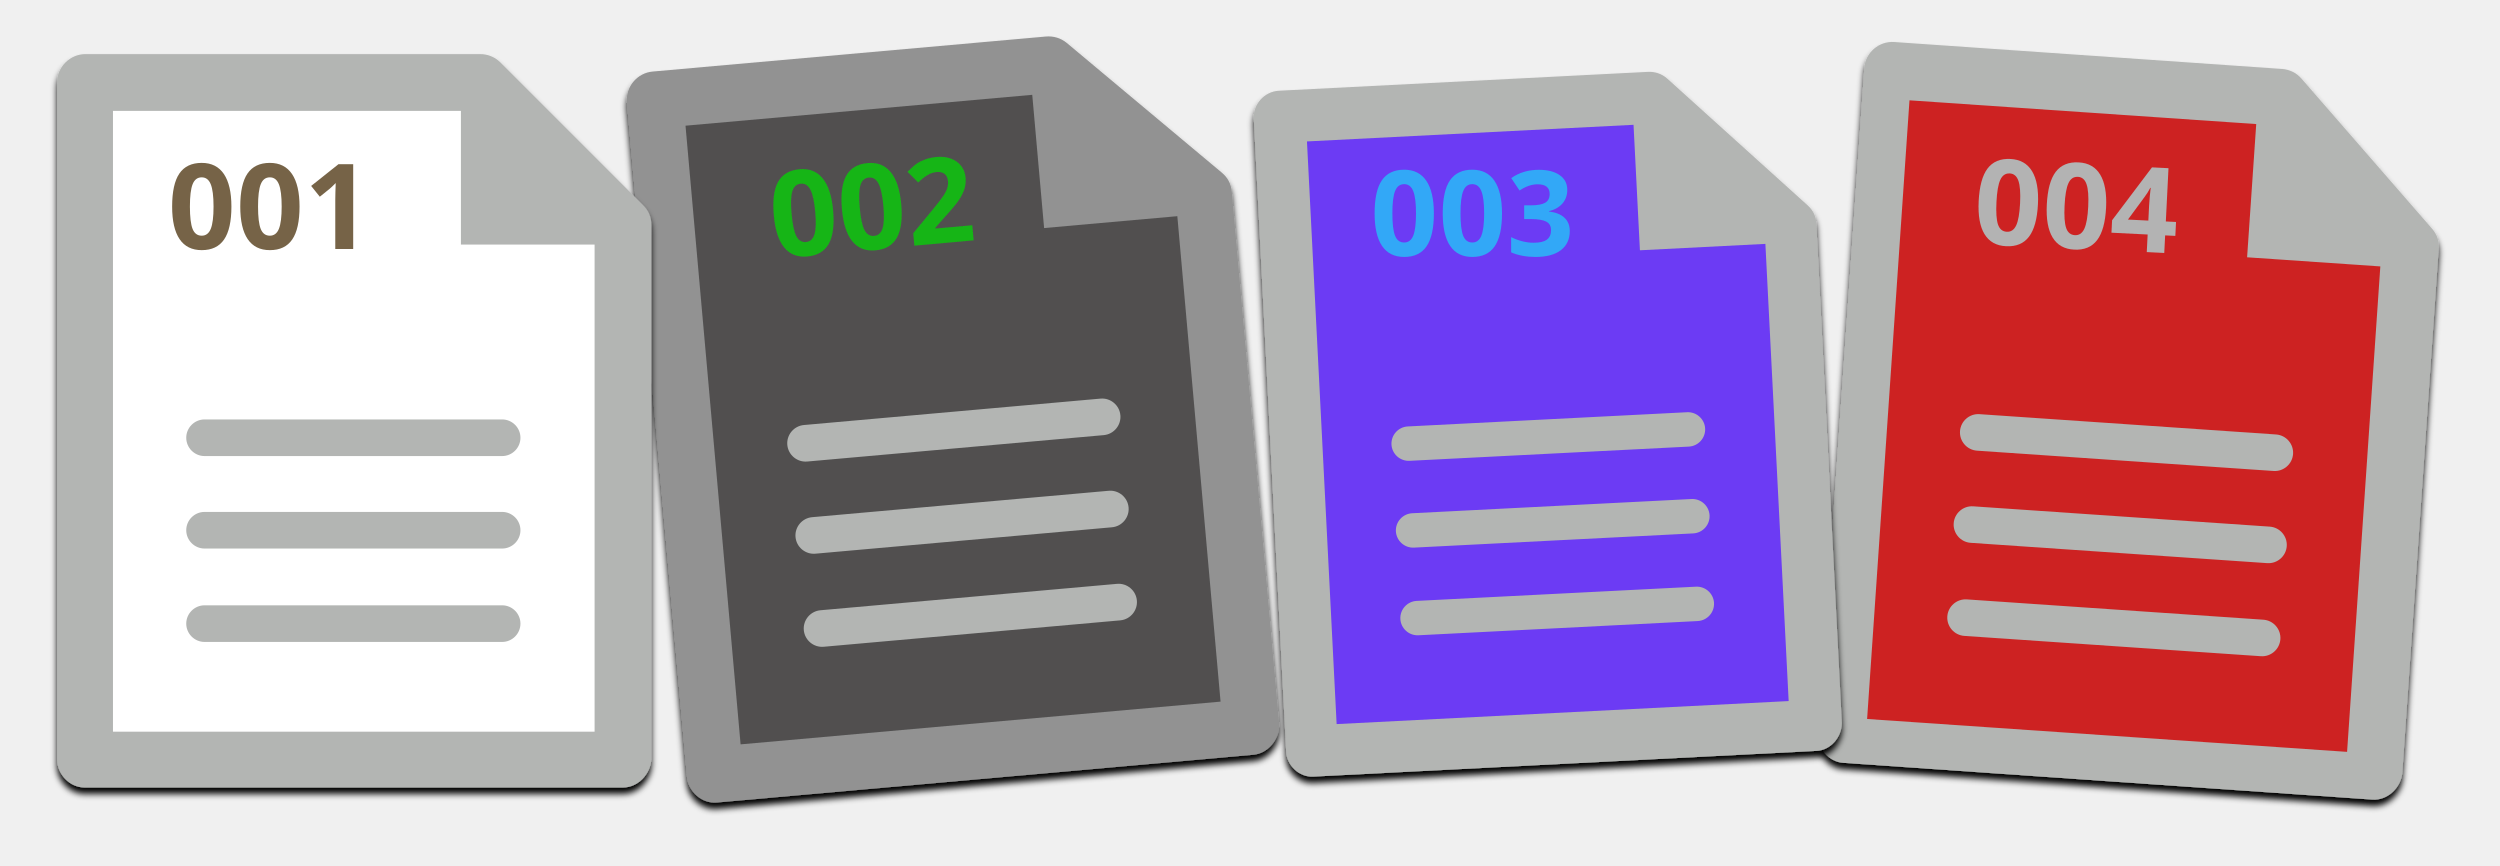
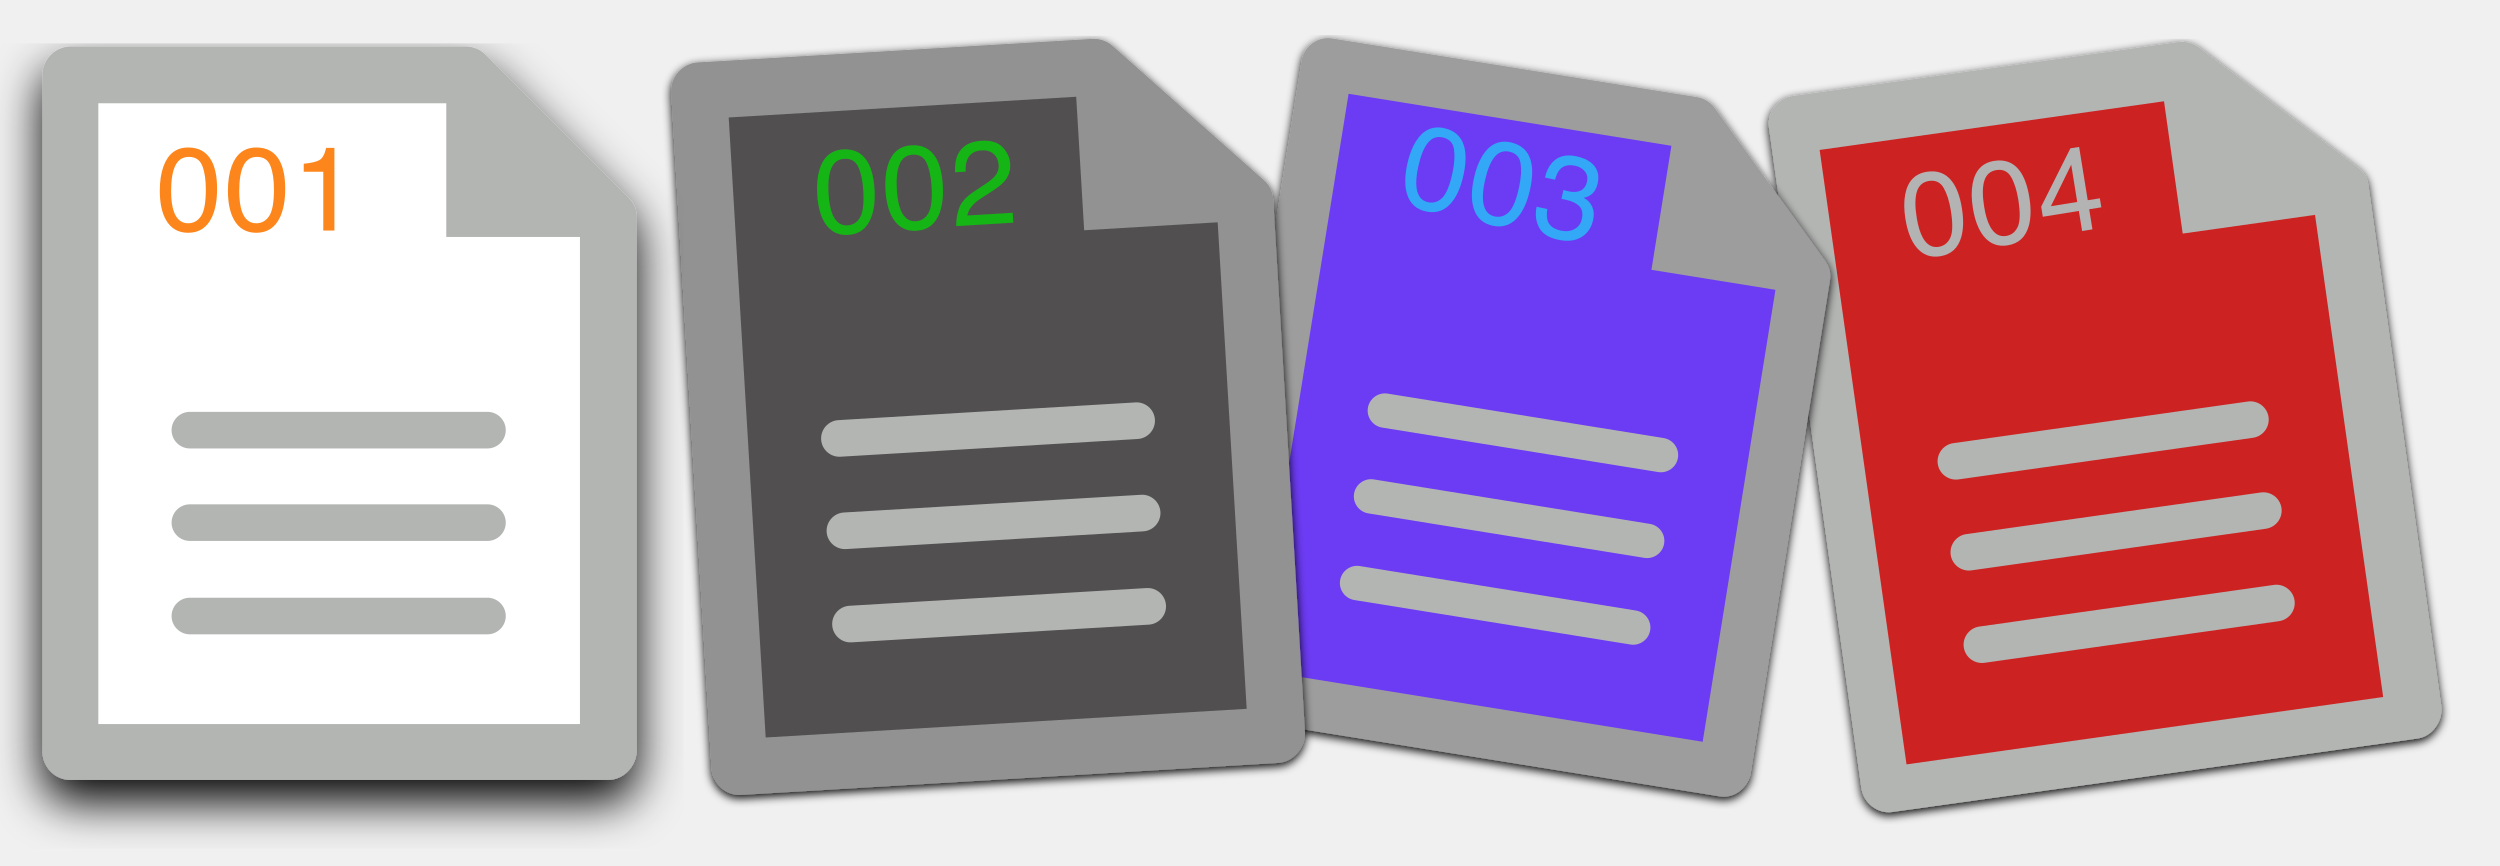
- <svg xmlns="http://www.w3.org/2000/svg" version="1.1" width="320" height="110.8" viewBox="0 0 800 277" xml:space="preserve">
+ <svg xmlns="http://www.w3.org/2000/svg" xmlns:ns1="http://vectornator.io" height="100%" stroke-miterlimit="10" style="fill-rule:nonzero;clip-rule:evenodd;stroke-linecap:round;stroke-linejoin:round;" version="1.1" viewBox="0 0 800 277" width="100%" xml:space="preserve">
  <defs>
- </defs>
-   <g transform="matrix(1 0 0 1 682.65 134.66)" id="rsd712-WT0Xy9FVnlkn9L">
-     <filter id="SVGID_653" y="-22%" height="144%" x="-21%" width="142%">
-       <feGaussianBlur in="SourceAlpha" stdDeviation="1" />
-       <feOffset dx="0" dy="2" result="oBlur" />
-       <feFlood flood-color="rgb(0,0,0)" flood-opacity="1" />
-       <feComposite in2="oBlur" operator="in" />
-       <feMerge>
-         <feMergeNode />
-         <feMergeNode in="SourceGraphic" />
-       </feMerge>
+     <filter color-interpolation-filters="sRGB" filterUnits="userSpaceOnUse" height="252.532" id="Filter" width="221.29" x="562.987" y="11.398">
+       <feDropShadow dx="-3.61999e-06" dy="1" flood-color="#000000" flood-opacity="1" in="SourceGraphic" result="Shadow" stdDeviation="1.5" />
    </filter>
-     <g style="filter: url(#SVGID_653);" vector-effect="non-scaling-stroke">
-       <g transform="matrix(2.88 0.2 0.2 -2.88 0 0)" id="oDhmvM5BuNpkpHfLNQS0A">
-         <path style="stroke: none; stroke-width: 1; stroke-dasharray: none; stroke-linecap: butt; stroke-dashoffset: 0; stroke-linejoin: miter; stroke-miterlimit: 4; fill: rgb(179,181,179); fill-rule: nonzero; opacity: 1;" vector-effect="non-scaling-stroke" transform=" translate(-40.05, -40.05)" d="M 69.4 0 L 10.6 0 C 9 0 7.6 1.4 7.6 3.1 L 7.6 77 C 7.6 78.7 9 80.1 10.7 80.1 L 53.8 80.1 C 54.6 80.1 55.4 79.8 56 79.2 L 71.6 63.6 C 72.2 63 72.5 62.3 72.5 61.4 L 72.5 3.1 C 72.4 1.4 71 0 69.4 0 z" stroke-linecap="round" />
-       </g>
-       <g transform="matrix(2.92 0.2 0.2 -2.92 -1.6 1.69)" id="esGcuj8q7SKyRUTB4YLq9">
-         <path style="stroke: none; stroke-width: 1; stroke-dasharray: none; stroke-linecap: butt; stroke-dashoffset: 0; stroke-linejoin: miter; stroke-miterlimit: 4; fill: rgb(205,35,35); fill-rule: nonzero; opacity: 1;" vector-effect="non-scaling-stroke" transform=" translate(-40, -40)" d="M 13.7 73.9 L 51.7 73.9 L 51.7 59.3 L 66.3 59.3 L 66.3 6.1 L 13.7 6.1 L 13.7 73.9 z" stroke-linecap="round" />
-       </g>
-       <g transform="matrix(2.92 0.2 0.2 -2.92 -4.19 36.6)" id="YHVbzg4xdYC3SyWRC3knN">
-         <path style="stroke: none; stroke-width: 1; stroke-dasharray: none; stroke-linecap: butt; stroke-dashoffset: 0; stroke-linejoin: miter; stroke-miterlimit: 4; fill: rgb(179,181,179); fill-rule: nonzero; opacity: 1;" vector-effect="non-scaling-stroke" transform=" translate(-39.95, -28.05)" d="M 21.7 17.9 C 21.7 16.8 22.6 15.9 23.7 15.9 L 56.2 15.9 C 57.3 15.9 58.2 16.8 58.2 17.9 C 58.2 19 57.3 19.9 56.2 19.9 L 23.7 19.9 C 22.6 19.9 21.7 19 21.7 17.9 z M 23.7 30.1 L 56.2 30.1 C 57.3 30.1 58.2 29.2 58.2 28.1 C 58.2 27 57.3 26.1 56.2 26.1 L 23.7 26.1 C 22.6 26.1 21.7 27 21.7 28.1 C 21.7 29.2 22.6 30.1 23.7 30.1 z M 23.7 40.2 L 56.2 40.2 C 57.3 40.2 58.2 39.3 58.2 38.2 C 58.2 37.1 57.3 36.2 56.2 36.2 L 23.7 36.2 C 22.6 36.2 21.7 37.1 21.7 38.2 C 21.7 39.3 22.6 40.2 23.7 40.2 z" stroke-linecap="round" />
-       </g>
-       <g transform="matrix(1 0.05 -0.05 1 -7.27 -65.51)" style="" id="PNe1cpk7syNFHNvZoSGfo">
-         <text xml:space="preserve" font-family="Open Sans" font-size="38" font-style="normal" font-weight="700" letter-spacing="0.076" line-height="1" style="stroke: none; stroke-width: 1; stroke-dasharray: none; stroke-linecap: butt; stroke-dashoffset: 0; stroke-linejoin: miter; stroke-miterlimit: 4; fill: rgb(179,179,179); fill-rule: nonzero; opacity: 1; white-space: pre;">
-           <tspan x="-43.71" y="10.91">0</tspan>
-           <tspan x="-21.91" y="10.91">0</tspan>
-           <tspan x="-0.1" y="10.91">4</tspan>
-         </text>
+     <clipPath id="TextBounds">
+       <rect height="42.471" width="30.133" x="604.484" y="50.593" />
+     </clipPath>
+     <clipPath id="TextBounds_2">
+       <rect height="42.471" width="30.133" x="626.066" y="47.105" />
+     </clipPath>
+     <clipPath id="TextBounds_3">
+       <rect height="42.471" width="30.133" x="647.658" y="43.615" />
+     </clipPath>
+     <filter color-interpolation-filters="sRGB" filterUnits="userSpaceOnUse" height="248.754" id="Filter_2" width="207.439" x="381.249" y="10.202">
+       <feDropShadow dx="-3.61999e-06" dy="1" flood-color="#000000" flood-opacity="1" in="SourceGraphic" result="Shadow" stdDeviation="1.5" />
+     </filter>
+     <clipPath id="TextBounds_4">
+       <rect height="43.183" width="31.752" x="442.917" y="36.158" />
+     </clipPath>
+     <clipPath id="TextBounds_5">
+       <rect height="43.183" width="31.752" x="464.235" y="40.715" />
+     </clipPath>
+     <clipPath id="TextBounds_6">
+       <rect height="43.183" width="31.752" x="485.564" y="45.273" />
+     </clipPath>
+     <filter color-interpolation-filters="sRGB" filterUnits="userSpaceOnUse" height="247.971" id="Filter_3" width="208.833" x="211.771" y="10.431">
+       <feDropShadow dx="-3.61999e-06" dy="1" flood-color="#000000" flood-opacity="1" in="SourceGraphic" result="Shadow" stdDeviation="1.5" />
+     </filter>
+     <clipPath id="TextBounds_7">
+       <rect height="40.551" width="26.555" x="257.827" y="44.632" />
+     </clipPath>
+     <clipPath id="TextBounds_8">
+       <rect height="40.551" width="26.555" x="279.675" y="43.309" />
+     </clipPath>
+     <clipPath id="TextBounds_9">
+       <rect height="40.551" width="26.555" x="301.533" y="41.984" />
+     </clipPath>
+     <filter color-interpolation-filters="sRGB" filterUnits="userSpaceOnUse" height="264.693" id="Filter_4" width="220.157" x="-1.411" y="6.882">
+       <feDropShadow dx="-2.53399e-05" dy="7" flood-color="#000000" flood-opacity="1" in="SourceGraphic" result="Shadow" stdDeviation="7.5" />
+     </filter>
+     <clipPath id="TextBounds_10">
+       <rect height="39" width="24.134" x="48.449" y="44.769" />
+     </clipPath>
+     <clipPath id="TextBounds_11">
+       <rect height="39" width="24.134" x="70.249" y="44.769" />
+     </clipPath>
+     <clipPath id="TextBounds_12">
+       <rect height="39" width="24.134" x="92.059" y="44.769" />
+     </clipPath>
+   </defs>
+   <g id="upoAWDo2cRYsTkjra2pR_" ns1:layerName="upoAWDo2cRYsTkjra2pR_" />
+   <g id="Hgx4GegGJ81jyk2cSAC9A" ns1:layerName="Hgx4GegGJ81jyk2cSAC9A" />
+   <g id="GYZJv6V7xSqWAtUMFGXPg" ns1:layerName="GYZJv6V7xSqWAtUMFGXPg" />
+   <g id="lD9VmAmfBTKiaWUPdnglO" ns1:layerName="lD9VmAmfBTKiaWUPdnglO" />
+   <g id="oDhmvM5BuNpkpHfLNQS0A" ns1:layerName="oDhmvM5BuNpkpHfLNQS0A" />
+   <g id="esGcuj8q7SKyRUTB4YLq9" ns1:layerName="esGcuj8q7SKyRUTB4YLq9" />
+   <g id="YHVbzg4xdYC3SyWRC3knN" ns1:layerName="YHVbzg4xdYC3SyWRC3knN" />
+   <g id="I-_4bhiyMvKerVZAGt-XV" ns1:layerName="I-_4bhiyMvKerVZAGt-XV" />
+   <g id="FiQAmf5HpOnGIMbcpC1zw" ns1:layerName="FiQAmf5HpOnGIMbcpC1zw" />
+   <g id="8zWOcEvl9Oai4Pfx1Gljw" ns1:layerName="8zWOcEvl9Oai4Pfx1Gljw" />
+   <clipPath id="ArtboardFrame">
+     <rect height="277" width="800" x="0" y="0" />
+   </clipPath>
+   <g clip-path="url(#ArtboardFrame)" id="Iun5YR5Dx_ZqvMkLHgsSt" ns1:layerName="Iun5YR5Dx_ZqvMkLHgsSt">
+     <g filter="url(#Filter)" ns1:shadowAngle="1.5708" ns1:shadowColor="#000000" ns1:shadowOffset="1" ns1:shadowOpacity="1" ns1:shadowRadius="3">
+       <path d="M773.621 236.333L605.453 259.853C600.877 260.493 596.313 257.049 595.633 252.187L566.073 40.833C565.393 35.971 568.837 31.407 573.699 30.727L696.965 13.487C699.253 13.167 701.661 13.705 703.617 15.181L754.473 53.557C756.429 55.033 757.567 56.915 757.927 59.489L781.247 226.227C781.641 231.129 778.197 235.693 773.621 236.333Z" fill="#b3b5b3" fill-rule="evenodd" opacity="1" stroke="none" />
+       <path d="M582.281 47.983L692.481 32.403L698.467 74.743L740.807 68.757L762.619 223.037L610.079 244.603L582.281 47.983Z" fill="#cd2323" fill-rule="evenodd" opacity="1" stroke="none" />
+       <path d="M628.406 207.117C628.857 210.307 631.836 212.548 635.026 212.097L729.276 198.772C732.466 198.321 734.707 195.342 734.256 192.152C733.805 188.962 730.826 186.721 727.636 187.172L633.386 200.497C630.196 200.948 627.955 203.927 628.406 207.117ZM629.204 170.917L723.454 157.592C726.644 157.141 729.623 159.382 730.074 162.572C730.525 165.762 728.284 168.741 725.094 169.192L630.844 182.517C627.654 182.968 624.675 180.727 624.224 177.537C623.773 174.347 626.014 171.368 629.204 170.917ZM625.063 141.812L719.313 128.487C722.503 128.036 725.482 130.277 725.933 133.467C726.384 136.657 724.143 139.636 720.953 140.087L626.703 153.412C623.513 153.863 620.534 151.622 620.083 148.432C619.632 145.242 621.873 142.263 625.063 141.812Z" fill="#b3b5b3" fill-rule="evenodd" opacity="1" stroke="none" />
+       <g opacity="1">
+         <path clip-path="url(#TextBounds)" d="M616.535 54.975C619.939 54.425 622.627 55.429 624.599 57.988C626.125 59.966 627.193 62.84 627.802 66.612C628.38 70.188 628.325 73.232 627.638 75.743C626.637 79.348 624.386 81.433 620.883 81.999C617.724 82.51 615.151 81.518 613.165 79.025C611.509 76.942 610.369 73.972 609.745 70.115C609.263 67.127 609.234 64.499 609.659 62.231C610.459 58.005 612.751 55.587 616.535 54.975ZM620.378 78.99C622.093 78.713 623.335 77.733 624.106 76.05C624.877 74.367 624.928 71.456 624.259 67.317C623.776 64.329 623.012 61.93 621.965 60.12C620.919 58.31 619.336 57.576 617.218 57.918C615.271 58.233 613.995 59.379 613.391 61.355C612.786 63.331 612.772 66.101 613.348 69.665C613.782 72.347 614.418 74.455 615.257 75.991C616.54 78.334 618.247 79.334 620.378 78.99Z" fill="#b3b3b3" fill-rule="evenodd" opacity="1" stroke="none" />
+         <path clip-path="url(#TextBounds_2)" d="M638.117 51.487C641.521 50.937 644.209 51.941 646.181 54.5C647.707 56.478 648.775 59.352 649.384 63.124C649.962 66.7 649.907 69.744 649.22 72.255C648.219 75.86 645.968 77.945 642.465 78.511C639.306 79.022 636.733 78.03 634.747 75.537C633.091 73.454 631.951 70.484 631.327 66.627C630.845 63.639 630.816 61.011 631.241 58.743C632.041 54.517 634.333 52.099 638.117 51.487ZM641.96 75.502C643.675 75.225 644.917 74.245 645.688 72.562C646.459 70.879 646.51 67.968 645.841 63.829C645.358 60.841 644.594 58.442 643.547 56.632C642.501 54.822 640.918 54.088 638.8 54.43C636.853 54.745 635.577 55.891 634.973 57.867C634.368 59.843 634.354 62.613 634.93 66.177C635.364 68.859 636 70.967 636.839 72.503C638.122 74.846 639.829 75.846 641.96 75.502Z" fill="#b3b3b3" fill-rule="evenodd" opacity="1" stroke="none" />
+         <path clip-path="url(#TextBounds_3)" d="M664.714 64.624L662.787 52.702L656.283 65.987L664.714 64.624ZM666.274 73.928L665.235 67.499L653.699 69.363L653.177 66.13L662.526 47.467L665.318 47.016L668.076 64.081L671.951 63.454L672.418 66.338L668.542 66.965L669.581 73.394L666.274 73.928Z" fill="#b3b3b3" fill-rule="evenodd" opacity="1" stroke="none" />
      </g>
    </g>
-   </g>
-   <g transform="matrix(1 0 0 1 495.3 134.66)" id="YGTVzrHL-CC4gUTejipOX">
-     <filter id="SVGID_652" y="-22%" height="144%" x="-21%" width="142%">
-       <feGaussianBlur in="SourceAlpha" stdDeviation="1" />
-       <feOffset dx="0" dy="2" result="oBlur" />
-       <feFlood flood-color="rgb(0,0,0)" flood-opacity="1" />
-       <feComposite in2="oBlur" operator="in" />
-       <feMerge>
-         <feMergeNode />
-         <feMergeNode in="SourceGraphic" />
-       </feMerge>
-     </filter>
-     <g style="filter: url(#SVGID_652);" vector-effect="non-scaling-stroke">
-       <g transform="matrix(2.74 -0.14 -0.14 -2.74 0 0)" id="I-_4bhiyMvKerVZAGt-XV">
-         <path style="stroke: none; stroke-width: 1; stroke-dasharray: none; stroke-linecap: butt; stroke-dashoffset: 0; stroke-linejoin: miter; stroke-miterlimit: 4; fill: rgb(179,181,179); fill-rule: nonzero; opacity: 1;" vector-effect="non-scaling-stroke" transform=" translate(-40.05, -40.05)" d="M 69.4 0 L 10.6 0 C 9 0 7.6 1.4 7.6 3.1 L 7.6 77 C 7.6 78.7 9 80.1 10.7 80.1 L 53.8 80.1 C 54.6 80.1 55.4 79.8 56 79.2 L 71.6 63.6 C 72.2 63 72.5 62.3 72.5 61.4 L 72.5 3.1 C 72.4 1.4 71 0 69.4 0 z" stroke-linecap="round" />
-       </g>
-       <g transform="matrix(2.75 -0.14 -0.14 -2.75 0 0.14)" id="FiQAmf5HpOnGIMbcpC1zw">
-         <path style="stroke: none; stroke-width: 1; stroke-dasharray: none; stroke-linecap: butt; stroke-dashoffset: 0; stroke-linejoin: miter; stroke-miterlimit: 4; fill: rgb(108,59,244); fill-rule: nonzero; opacity: 1;" vector-effect="non-scaling-stroke" transform=" translate(-40, -40)" d="M 13.7 73.9 L 51.7 73.9 L 51.7 59.3 L 66.3 59.3 L 66.3 6.1 L 13.7 6.1 L 13.7 73.9 z" stroke-linecap="round" />
-       </g>
-       <g transform="matrix(2.75 -0.14 -0.14 -2.75 1.58 32.94)" id="8zWOcEvl9Oai4Pfx1Gljw">
-         <path style="stroke: none; stroke-width: 1; stroke-dasharray: none; stroke-linecap: butt; stroke-dashoffset: 0; stroke-linejoin: miter; stroke-miterlimit: 4; fill: rgb(179,181,179); fill-rule: nonzero; opacity: 1;" vector-effect="non-scaling-stroke" transform=" translate(-39.95, -28.05)" d="M 21.7 17.9 C 21.7 16.8 22.6 15.9 23.7 15.9 L 56.2 15.9 C 57.3 15.9 58.2 16.8 58.2 17.9 C 58.2 19 57.3 19.9 56.2 19.9 L 23.7 19.9 C 22.6 19.9 21.7 19 21.7 17.9 z M 23.7 30.1 L 56.2 30.1 C 57.3 30.1 58.2 29.2 58.2 28.1 C 58.2 27 57.3 26.1 56.2 26.1 L 23.7 26.1 C 22.6 26.1 21.7 27 21.7 28.1 C 21.7 29.2 22.6 30.1 23.7 30.1 z M 23.7 40.2 L 56.2 40.2 C 57.3 40.2 58.2 39.3 58.2 38.2 C 58.2 37.1 57.3 36.2 56.2 36.2 L 23.7 36.2 C 22.6 36.2 21.7 37.1 21.7 38.2 C 21.7 39.3 22.6 40.2 23.7 40.2 z" stroke-linecap="round" />
-       </g>
-       <g transform="matrix(1 0 0 1 -13.09 -63.72)" style="" id="YeO8WLytsHncx3L9pDEZE">
-         <text xml:space="preserve" font-family="Open Sans" font-size="38" font-style="normal" font-weight="700" letter-spacing="0.076" line-height="1" style="stroke: none; stroke-width: 1; stroke-dasharray: none; stroke-linecap: butt; stroke-dashoffset: 0; stroke-linejoin: miter; stroke-miterlimit: 4; fill: rgb(49,168,247); fill-rule: nonzero; opacity: 1; white-space: pre;">
-           <tspan x="-43.71" y="10.91">0</tspan>
-           <tspan x="-21.91" y="10.91">0</tspan>
-           <tspan x="-0.1" y="10.91">3</tspan>
-         </text>
+     <g filter="url(#Filter_2)" ns1:shadowAngle="1.5708" ns1:shadowColor="#000000" ns1:shadowOffset="1" ns1:shadowOpacity="1" ns1:shadowRadius="3">
+       <path d="M550.406 254.859L391.132 229.236C386.798 228.538 383.616 224.136 384.357 219.531L416.56 19.355C417.301 14.75 421.704 11.568 426.309 12.309L543.055 31.091C545.222 31.439 547.259 32.601 548.622 34.487L584.081 83.542C585.445 85.429 585.952 87.455 585.56 89.893L560.154 247.813C559.142 252.374 554.74 255.557 550.406 254.859Z" fill="#9d9d9d" fill-rule="evenodd" opacity="1" stroke="none" />
+       <path d="M431.547 30.02L534.851 46.659L528.458 86.349L568.149 92.742L544.854 237.368L401.86 214.336L431.547 30.02Z" fill="#6c3bf4" fill-rule="evenodd" opacity="1" stroke="none" />
+       <path d="M428.833 185.702C428.351 188.692 430.404 191.533 433.394 192.014L521.746 206.245C524.737 206.727 527.578 204.674 528.059 201.684C528.541 198.693 526.488 195.853 523.498 195.371L435.146 181.14C432.156 180.659 429.315 182.711 428.833 185.702ZM439.612 153.411L527.964 167.642C530.955 168.124 533.007 170.964 532.525 173.955C532.044 176.945 529.203 178.998 526.213 178.516L437.861 164.285C434.87 163.804 432.818 160.963 433.299 157.973C433.781 154.982 436.622 152.93 439.612 153.411ZM444.035 125.954L532.387 140.185C535.377 140.666 537.43 143.507 536.948 146.498C536.466 149.488 533.626 151.541 530.635 151.059L442.283 136.828C439.293 136.347 437.24 133.506 437.722 130.515C438.203 127.525 441.044 125.473 444.035 125.954Z" fill="#b3b5b3" fill-rule="evenodd" opacity="1" stroke="none" />
+       <g opacity="1">
+         <path clip-path="url(#TextBounds_4)" d="M462.08 40.996C465.442 41.715 467.578 43.62 468.486 46.711C469.189 49.1 469.143 52.157 468.347 55.883C467.592 59.416 466.441 62.224 464.895 64.31C462.662 67.299 459.816 68.423 456.357 67.684C453.236 67.017 451.203 65.165 450.258 62.13C449.471 59.597 449.485 56.425 450.299 52.614C450.93 49.663 451.853 47.21 453.067 45.256C455.338 41.617 458.342 40.198 462.08 40.996ZM456.975 64.704C458.668 65.066 460.177 64.604 461.502 63.319C462.826 62.034 463.926 59.347 464.799 55.258C465.43 52.306 465.586 49.8 465.268 47.74C464.949 45.68 463.744 44.426 461.651 43.979C459.728 43.568 458.128 44.171 456.852 45.79C455.577 47.408 454.563 49.977 453.81 53.497C453.244 56.147 453.074 58.336 453.298 60.067C453.644 62.708 454.87 64.254 456.975 64.704Z" fill="#31a8f7" fill-rule="evenodd" opacity="1" stroke="none" />
+         <path clip-path="url(#TextBounds_5)" d="M483.398 45.553C486.761 46.272 488.896 48.176 489.804 51.267C490.508 53.656 490.462 56.714 489.665 60.44C488.91 63.972 487.76 66.781 486.214 68.866C483.981 71.855 481.135 72.98 477.675 72.24C474.554 71.573 472.521 69.722 471.576 66.686C470.79 64.153 470.803 60.981 471.618 57.171C472.249 54.219 473.171 51.766 474.386 49.812C476.656 46.174 479.66 44.754 483.398 45.553ZM478.293 69.26C479.987 69.623 481.496 69.161 482.82 67.875C484.145 66.59 485.244 63.903 486.118 59.814C486.749 56.863 486.905 54.357 486.586 52.297C486.268 50.236 485.062 48.982 482.969 48.535C481.046 48.124 479.447 48.728 478.171 50.346C476.895 51.965 475.881 54.534 475.129 58.054C474.563 60.703 474.392 62.893 474.617 64.623C474.963 67.265 476.188 68.811 478.293 69.26Z" fill="#31a8f7" fill-rule="evenodd" opacity="1" stroke="none" />
+         <path clip-path="url(#TextBounds_6)" d="M498.622 76.717C495.55 76.061 493.501 74.74 492.477 72.757C491.453 70.773 491.199 68.572 491.716 66.153L495.127 66.882C494.913 68.594 494.967 69.883 495.288 70.749C495.842 72.297 497.226 73.307 499.44 73.78C501.158 74.147 502.635 73.982 503.872 73.285C505.109 72.588 505.882 71.514 506.192 70.062C506.575 68.272 506.295 66.903 505.353 65.956C504.411 65.008 502.966 64.326 501.018 63.91C500.801 63.863 500.579 63.819 500.354 63.777C500.129 63.735 499.9 63.696 499.668 63.659L500.284 60.774C500.615 60.883 500.894 60.968 501.122 61.029C501.349 61.09 501.596 61.149 501.862 61.206C503.084 61.467 504.129 61.488 504.998 61.269C506.522 60.886 507.47 59.824 507.842 58.082C508.119 56.788 507.872 55.692 507.103 54.794C506.334 53.895 505.338 53.316 504.116 53.055C501.939 52.589 500.278 52.993 499.133 54.267C498.502 54.967 497.999 56.048 497.623 57.511L494.394 56.821C494.807 54.885 495.546 53.323 496.61 52.133C498.458 49.998 501.057 49.289 504.407 50.005C507.057 50.572 508.981 51.599 510.181 53.089C511.38 54.579 511.741 56.443 511.262 58.68C510.921 60.277 510.215 61.48 509.144 62.288C508.48 62.791 507.687 63.128 506.765 63.297C508.052 63.965 508.965 64.916 509.504 66.15C510.044 67.385 510.148 68.777 509.817 70.325C509.287 72.805 508.039 74.65 506.072 75.862C504.106 77.073 501.622 77.358 498.622 76.717Z" fill="#31a8f7" fill-rule="evenodd" opacity="1" stroke="none" />
      </g>
    </g>
-   </g>
-   <g transform="matrix(1 0 0 1 304.97 132.21)" id="BBR5l0oB0-GwrDyuy1CvG">
-     <filter id="SVGID_651" y="-22%" height="144%" x="-21%" width="142%">
-       <feGaussianBlur in="SourceAlpha" stdDeviation="1" />
-       <feOffset dx="0" dy="2" result="oBlur" />
-       <feFlood flood-color="rgb(0,0,0)" flood-opacity="1" />
-       <feComposite in2="oBlur" operator="in" />
-       <feMerge>
-         <feMergeNode />
-         <feMergeNode in="SourceGraphic" />
-       </feMerge>
-     </filter>
-     <g style="filter: url(#SVGID_651);" vector-effect="non-scaling-stroke">
-       <g transform="matrix(2.92 -0.26 -0.26 -2.92 0 0)" id="Hgx4GegGJ81jyk2cSAC9A">
-         <path style="stroke: rgb(0,0,0); stroke-width: 0; stroke-dasharray: none; stroke-linecap: butt; stroke-dashoffset: 0; stroke-linejoin: miter; stroke-miterlimit: 4; fill: rgb(146,146,146); fill-rule: nonzero; opacity: 1;" vector-effect="non-scaling-stroke" transform=" translate(-40.05, -40.05)" d="M 69.4 0 L 10.6 0 C 9 0 7.6 1.4 7.6 3.1 L 7.6 77 C 7.6 78.7 9 80.1 10.7 80.1 L 53.8 80.1 C 54.6 80.1 55.4 79.8 56 79.2 L 71.6 63.6 C 72.2 63 72.5 62.3 72.5 61.4 L 72.5 3.1 C 72.4 1.4 71 0 69.4 0 z" stroke-linecap="round" />
-       </g>
-       <g transform="matrix(2.92 -0.26 -0.26 -2.92 0 0.16)" id="GYZJv6V7xSqWAtUMFGXPg">
-         <path style="stroke: none; stroke-width: 1; stroke-dasharray: none; stroke-linecap: butt; stroke-dashoffset: 0; stroke-linejoin: miter; stroke-miterlimit: 4; fill: rgb(81,80,80); fill-rule: nonzero; opacity: 1;" vector-effect="non-scaling-stroke" transform=" translate(-40, -40)" d="M 13.7 73.9 L 51.7 73.9 L 51.7 59.3 L 66.3 59.3 L 66.3 6.1 L 13.7 6.1 L 13.7 73.9 z" stroke-linecap="round" />
-       </g>
-       <g transform="matrix(2.92 -0.26 -0.26 -2.92 2.9 35.05)" id="lD9VmAmfBTKiaWUPdnglO">
-         <path style="stroke: none; stroke-width: 1; stroke-dasharray: none; stroke-linecap: butt; stroke-dashoffset: 0; stroke-linejoin: miter; stroke-miterlimit: 4; fill: rgb(179,181,179); fill-rule: nonzero; opacity: 1;" vector-effect="non-scaling-stroke" transform=" translate(-39.95, -28.05)" d="M 21.7 17.9 C 21.7 16.8 22.6 15.9 23.7 15.9 L 56.2 15.9 C 57.3 15.9 58.2 16.8 58.2 17.9 C 58.2 19 57.3 19.9 56.2 19.9 L 23.7 19.9 C 22.6 19.9 21.7 19 21.7 17.9 z M 23.7 30.1 L 56.2 30.1 C 57.3 30.1 58.2 29.2 58.2 28.1 C 58.2 27 57.3 26.1 56.2 26.1 L 23.7 26.1 C 22.6 26.1 21.7 27 21.7 28.1 C 21.7 29.2 22.6 30.1 23.7 30.1 z M 23.7 40.2 L 56.2 40.2 C 57.3 40.2 58.2 39.3 58.2 38.2 C 58.2 37.1 57.3 36.2 56.2 36.2 L 23.7 36.2 C 22.6 36.2 21.7 37.1 21.7 38.2 C 21.7 39.3 22.6 40.2 23.7 40.2 z" stroke-linecap="round" />
-       </g>
-       <g transform="matrix(1 -0.09 0.09 1 -14.77 -64.38)" style="" id="U_0GEARsqSlYwqjsDZHwr">
-         <text xml:space="preserve" font-family="Open Sans" font-size="38" font-style="normal" font-weight="700" letter-spacing="0.076" line-height="1" style="stroke: none; stroke-width: 1; stroke-dasharray: none; stroke-linecap: butt; stroke-dashoffset: 0; stroke-linejoin: miter; stroke-miterlimit: 4; fill: rgb(22,181,22); fill-rule: nonzero; opacity: 1; white-space: pre;">
-           <tspan x="-43.71" y="10.91">0</tspan>
-           <tspan x="-21.91" y="10.91">0</tspan>
-           <tspan x="-0.1" y="10.91">2</tspan>
-         </text>
+     <g filter="url(#Filter_3)" ns1:shadowAngle="1.5708" ns1:shadowColor="#000000" ns1:shadowOffset="1" ns1:shadowOpacity="1" ns1:shadowRadius="3">
+       <path d="M409.073 244.126L237.004 254.387C232.322 254.666 227.98 250.814 227.684 245.839L214.787 29.581C214.49 24.607 218.343 20.265 223.318 19.969L349.443 12.447C351.784 12.307 354.178 13.046 356.038 14.697L404.412 57.626C406.273 59.277 407.273 61.273 407.43 63.907L417.604 234.513C417.608 239.505 413.755 243.846 409.073 244.126Z" fill="#929292" fill-rule="evenodd" opacity="1" stroke="none" />
+       <path d="M233.182 37.59L344.383 30.958L346.931 73.683L389.656 71.135L398.94 226.817L245.014 235.997L233.182 37.59Z" fill="#515050" fill-rule="evenodd" opacity="1" stroke="none" />
+       <path d="M266.305 200.051C266.497 203.27 269.288 205.746 272.507 205.554L367.613 199.883C370.832 199.691 373.309 196.9 373.117 193.681C372.925 190.462 370.134 187.985 366.915 188.177L271.809 193.849C268.59 194.041 266.113 196.832 266.305 200.051ZM270.029 164L365.135 158.328C368.354 158.136 371.145 160.613 371.337 163.832C371.529 167.051 369.052 169.842 365.833 170.034L270.727 175.705C267.508 175.897 264.717 173.421 264.525 170.202C264.333 166.983 266.81 164.192 270.029 164ZM268.266 134.444L363.372 128.772C366.591 128.58 369.382 131.057 369.574 134.276C369.766 137.495 367.289 140.286 364.07 140.478L268.964 146.149C265.745 146.341 262.954 143.865 262.762 140.646C262.57 137.427 265.047 134.636 268.266 134.444Z" fill="#b3b5b3" fill-rule="evenodd" opacity="1" stroke="none" />
+       <g opacity="1">
+         <path clip-path="url(#TextBounds_7)" d="M269.78 47.818C273.226 47.609 275.804 48.877 277.513 51.623C278.836 53.745 279.613 56.715 279.845 60.534C280.064 64.154 279.706 67.18 278.771 69.613C277.415 73.105 274.964 74.958 271.419 75.173C268.22 75.367 265.756 74.122 264.025 71.44C262.583 69.201 261.744 66.129 261.507 62.223C261.324 59.199 261.557 56.578 262.207 54.361C263.425 50.231 265.949 48.05 269.78 47.818ZM271.215 72.124C272.951 72.019 274.286 71.167 275.222 69.567C276.158 67.968 276.499 65.073 276.245 60.883C276.062 57.858 275.539 55.391 274.677 53.484C273.815 51.577 272.312 50.688 270.167 50.818C268.196 50.937 266.811 51.951 266.012 53.86C265.213 55.768 264.923 58.526 265.141 62.134C265.306 64.849 265.729 67.013 266.412 68.626C267.457 71.089 269.058 72.255 271.215 72.124Z" fill="#16b516" fill-rule="evenodd" opacity="1" stroke="none" />
+         <path clip-path="url(#TextBounds_8)" d="M291.628 46.494C295.074 46.285 297.652 47.553 299.361 50.299C300.684 52.421 301.462 55.392 301.693 59.21C301.912 62.83 301.554 65.856 300.619 68.29C299.263 71.781 296.812 73.634 293.267 73.849C290.068 74.043 287.604 72.799 285.874 70.116C284.431 67.877 283.592 64.805 283.355 60.9C283.172 57.875 283.405 55.254 284.055 53.037C285.273 48.907 287.797 46.726 291.628 46.494ZM293.063 70.8C294.799 70.695 296.135 69.843 297.07 68.243C298.006 66.644 298.347 63.749 298.093 59.559C297.91 56.534 297.387 54.068 296.525 52.16C295.663 50.253 294.16 49.364 292.015 49.494C290.044 49.613 288.659 50.627 287.86 52.536C287.061 54.444 286.771 57.203 286.989 60.81C287.154 63.525 287.577 65.689 288.26 67.303C289.305 69.765 290.906 70.931 293.063 70.8Z" fill="#16b516" fill-rule="evenodd" opacity="1" stroke="none" />
+         <path clip-path="url(#TextBounds_9)" d="M305.988 72.35C305.973 70.049 306.326 68.025 307.047 66.276C307.769 64.528 309.284 62.887 311.592 61.354L315.038 59.073C316.58 58.047 317.654 57.185 318.259 56.489C319.213 55.398 319.65 54.19 319.57 52.864C319.476 51.314 318.937 50.112 317.952 49.257C316.967 48.402 315.699 48.022 314.15 48.115C311.856 48.254 310.322 49.218 309.547 51.007C309.132 51.965 308.95 53.271 309 54.922L305.597 55.129C305.494 52.808 305.807 50.892 306.537 49.379C307.831 46.713 310.313 45.268 313.982 45.046C317.032 44.861 319.31 45.551 320.817 47.114C322.324 48.678 323.139 50.47 323.261 52.491C323.391 54.623 322.751 56.491 321.343 58.094C320.528 59.027 319.037 60.187 316.869 61.575L314.407 63.143C313.233 63.886 312.317 64.582 311.659 65.232C310.485 66.385 309.776 67.629 309.534 68.963L324.075 68.082L324.267 71.243L305.988 72.35Z" fill="#16b516" fill-rule="evenodd" opacity="1" stroke="none" />
      </g>
    </g>
-   </g>
-   <g transform="matrix(1 0 0 1 113.36 134.66)" id="94-idBa2wT0pxpr_XQE8U">
-     <filter id="SVGID_649" y="-22%" height="144%" x="-21%" width="142%">
-       <feGaussianBlur in="SourceAlpha" stdDeviation="1" />
-       <feOffset dx="0" dy="2" result="oBlur" />
-       <feFlood flood-color="rgb(0,0,0)" flood-opacity="1" />
-       <feComposite in2="oBlur" operator="in" />
-       <feMerge>
-         <feMergeNode />
-         <feMergeNode in="SourceGraphic" />
-       </feMerge>
-     </filter>
-     <g style="filter: url(#SVGID_649);" vector-effect="non-scaling-stroke">
-       <g transform="matrix(2.93 0 0 -2.93 0 0)" id="SsHC0nJRyrqtFh7CY8NwU">
-         <path style="stroke: none; stroke-width: 1; stroke-dasharray: none; stroke-linecap: butt; stroke-dashoffset: 0; stroke-linejoin: miter; stroke-miterlimit: 4; fill: rgb(179,181,179); fill-rule: nonzero; opacity: 1;" vector-effect="non-scaling-stroke" transform=" translate(-40.05, -40.05)" d="M 69.4 0 L 10.6 0 C 9 0 7.6 1.4 7.6 3.1 L 7.6 77 C 7.6 78.7 9 80.1 10.7 80.1 L 53.8 80.1 C 54.6 80.1 55.4 79.8 56 79.2 L 71.6 63.6 C 72.2 63 72.5 62.3 72.5 61.4 L 72.5 3.1 C 72.4 1.4 71 0 69.4 0 z" stroke-linecap="round" />
+     <g filter="url(#Filter_4)" ns1:shadowAngle="1.5708" ns1:shadowColor="#000000" ns1:shadowOffset="7" ns1:shadowOpacity="1" ns1:shadowRadius="15">
+       <g opacity="1">
+         <path d="M194.663 249.575L22.379 249.575C17.691 249.575 13.589 245.473 13.589 240.492L13.589 23.965C13.589 18.984 17.691 14.882 22.672 14.882L148.955 14.882C151.299 14.882 153.643 15.761 155.401 17.519L201.109 63.227C202.867 64.985 203.746 67.036 203.746 69.673L203.746 240.492C203.453 245.473 199.351 249.575 194.663 249.575Z" fill="#b3b5b3" fill-rule="evenodd" opacity="1" stroke="none" />
+         <path d="M31.462 33.048L142.802 33.048L142.802 75.826L185.58 75.826L185.58 231.702L31.462 231.702L31.462 33.048Z" fill="#ffffff" fill-rule="evenodd" opacity="1" stroke="none" />
+         <path d="M54.902 197.128C54.902 200.351 57.539 202.988 60.762 202.988L155.987 202.988C159.21 202.988 161.847 200.351 161.847 197.128C161.847 193.905 159.21 191.268 155.987 191.268L60.762 191.268C57.539 191.268 54.902 193.905 54.902 197.128ZM60.762 161.382L155.987 161.382C159.21 161.382 161.847 164.019 161.847 167.242C161.847 170.465 159.21 173.102 155.987 173.102L60.762 173.102C57.539 173.102 54.902 170.465 54.902 167.242C54.902 164.019 57.539 161.382 60.762 161.382ZM60.762 131.789L155.987 131.789C159.21 131.789 161.847 134.426 161.847 137.649C161.847 140.872 159.21 143.509 155.987 143.509L60.762 143.509C57.539 143.509 54.902 140.872 54.902 137.649C54.902 134.426 57.539 131.789 60.762 131.789Z" fill="#b3b5b3" fill-rule="evenodd" opacity="1" stroke="none" />
      </g>
-       <g transform="matrix(2.93 0 0 -2.93 -0.15 0.15)" id="VR1LQluRKOxsPHxuNkxip">
-         <path style="stroke: none; stroke-width: 1; stroke-dasharray: none; stroke-linecap: butt; stroke-dashoffset: 0; stroke-linejoin: miter; stroke-miterlimit: 4; fill: rgb(255,255,255); fill-rule: nonzero; opacity: 1;" vector-effect="non-scaling-stroke" transform=" translate(-40, -40)" d="M 13.7 73.9 L 51.7 73.9 L 51.7 59.3 L 66.3 59.3 L 66.3 6.1 L 13.7 6.1 L 13.7 73.9 z" stroke-linecap="round" />
-       </g>
-       <g transform="matrix(2.93 0 0 -2.93 -0.29 35.16)" id="PcK73JnWM3d0EXtjeWXVW">
-         <path style="stroke: none; stroke-width: 1; stroke-dasharray: none; stroke-linecap: butt; stroke-dashoffset: 0; stroke-linejoin: miter; stroke-miterlimit: 4; fill: rgb(179,181,179); fill-rule: nonzero; opacity: 1;" vector-effect="non-scaling-stroke" transform=" translate(-39.95, -28.05)" d="M 21.7 17.9 C 21.7 16.8 22.6 15.9 23.7 15.9 L 56.2 15.9 C 57.3 15.9 58.2 16.8 58.2 17.9 C 58.2 19 57.3 19.9 56.2 19.9 L 23.7 19.9 C 22.6 19.9 21.7 19 21.7 17.9 z M 23.7 30.1 L 56.2 30.1 C 57.3 30.1 58.2 29.2 58.2 28.1 C 58.2 27 57.3 26.1 56.2 26.1 L 23.7 26.1 C 22.6 26.1 21.7 27 21.7 28.1 C 21.7 29.2 22.6 30.1 23.7 30.1 z M 23.7 40.2 L 56.2 40.2 C 57.3 40.2 58.2 39.3 58.2 38.2 C 58.2 37.1 57.3 36.2 56.2 36.2 L 23.7 36.2 C 22.6 36.2 21.7 37.1 21.7 38.2 C 21.7 39.3 22.6 40.2 23.7 40.2 z" stroke-linecap="round" />
-       </g>
-       <g transform="matrix(1 0 0 1 -15.94 -65.9)" style="" id="5lSRXzdUVxj-m_ogfwAxz">
-         <text xml:space="preserve" font-family="Open Sans" font-size="38" font-style="normal" font-weight="700" letter-spacing="0.076" line-height="1" style="stroke: rgb(0,0,0); stroke-width: 0; stroke-dasharray: none; stroke-linecap: butt; stroke-dashoffset: 0; stroke-linejoin: miter; stroke-miterlimit: 4; fill: rgb(118,100,71); fill-rule: nonzero; opacity: 1; white-space: pre;">
-           <tspan x="-43.71" y="10.91">0</tspan>
-           <tspan x="-21.91" y="10.91">0</tspan>
-           <tspan x="-0.1" y="10.91">1</tspan>
-         </text>
+       <g opacity="1">
+         <path clip-path="url(#TextBounds_10)" d="M60.229 47.198C63.667 47.198 66.154 48.614 67.688 51.447C68.875 53.637 69.469 56.636 69.469 60.446C69.469 64.058 68.931 67.046 67.855 69.408C66.296 72.797 63.748 74.492 60.21 74.492C57.019 74.492 54.644 73.107 53.085 70.336C51.786 68.023 51.137 64.918 51.137 61.021C51.137 58.003 51.526 55.412 52.306 53.247C53.765 49.214 56.406 47.198 60.229 47.198ZM60.191 71.449C61.923 71.449 63.303 70.682 64.329 69.148C65.356 67.615 65.869 64.757 65.869 60.576C65.869 57.558 65.498 55.075 64.756 53.126C64.014 51.178 62.573 50.204 60.433 50.204C58.466 50.204 57.028 51.129 56.119 52.978C55.209 54.827 54.755 57.552 54.755 61.151C54.755 63.86 55.046 66.037 55.627 67.683C56.518 70.194 58.039 71.449 60.191 71.449Z" fill="#fc861d" fill-rule="evenodd" opacity="1" stroke="none" />
+         <path clip-path="url(#TextBounds_11)" d="M82.029 47.198C85.467 47.198 87.954 48.614 89.488 51.447C90.675 53.637 91.269 56.636 91.269 60.446C91.269 64.058 90.731 67.046 89.655 69.408C88.096 72.797 85.548 74.492 82.01 74.492C78.819 74.492 76.444 73.107 74.885 70.336C73.586 68.023 72.937 64.918 72.937 61.021C72.937 58.003 73.326 55.412 74.106 53.247C75.565 49.214 78.206 47.198 82.029 47.198ZM81.992 71.449C83.723 71.449 85.103 70.682 86.129 69.148C87.156 67.615 87.669 64.757 87.669 60.576C87.669 57.558 87.298 55.075 86.556 53.126C85.814 51.178 84.373 50.204 82.233 50.204C80.266 50.204 78.828 51.129 77.919 52.978C77.01 54.827 76.555 57.552 76.555 61.151C76.555 63.86 76.846 66.037 77.427 67.683C78.318 70.194 79.839 71.449 81.992 71.449Z" fill="#fc861d" fill-rule="evenodd" opacity="1" stroke="none" />
+         <path clip-path="url(#TextBounds_12)" d="M97.196 54.954L97.196 52.394C99.608 52.158 101.29 51.766 102.243 51.215C103.195 50.665 103.907 49.363 104.377 47.309L107.011 47.309L107.011 73.769L103.449 73.769L103.449 54.954L97.196 54.954Z" fill="#fc861d" fill-rule="evenodd" opacity="1" stroke="none" />
      </g>
    </g>
  </g>
</svg>
